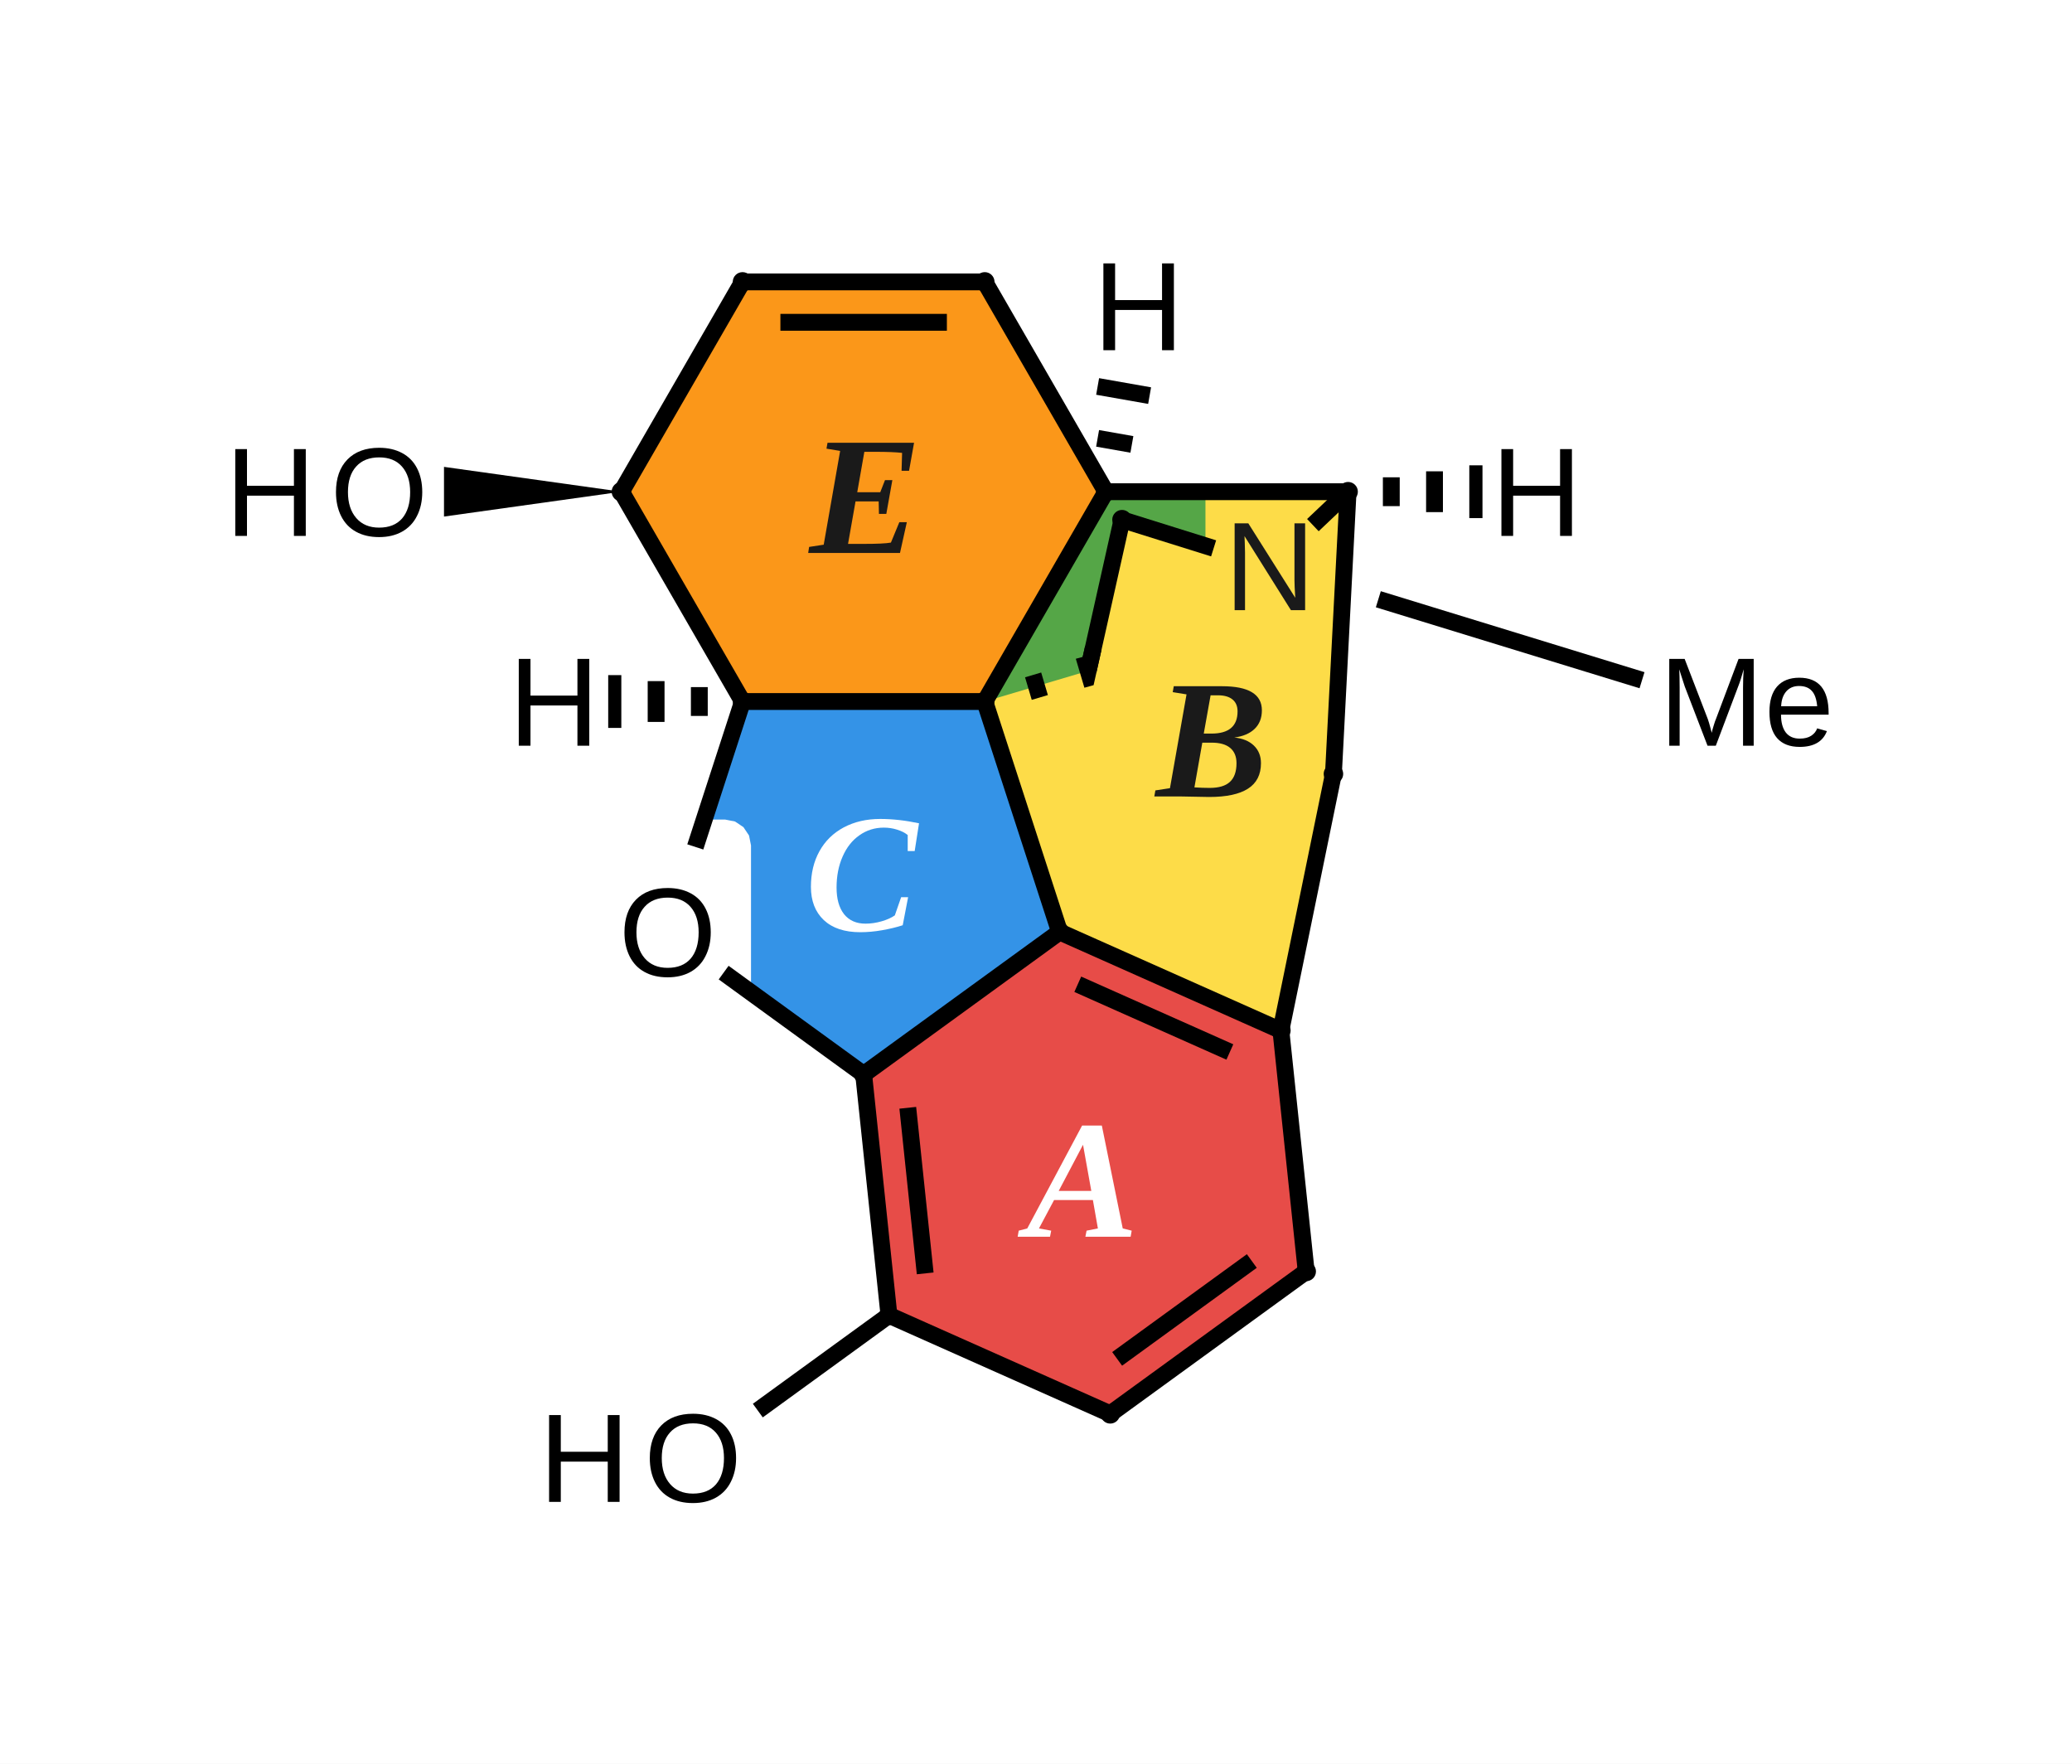
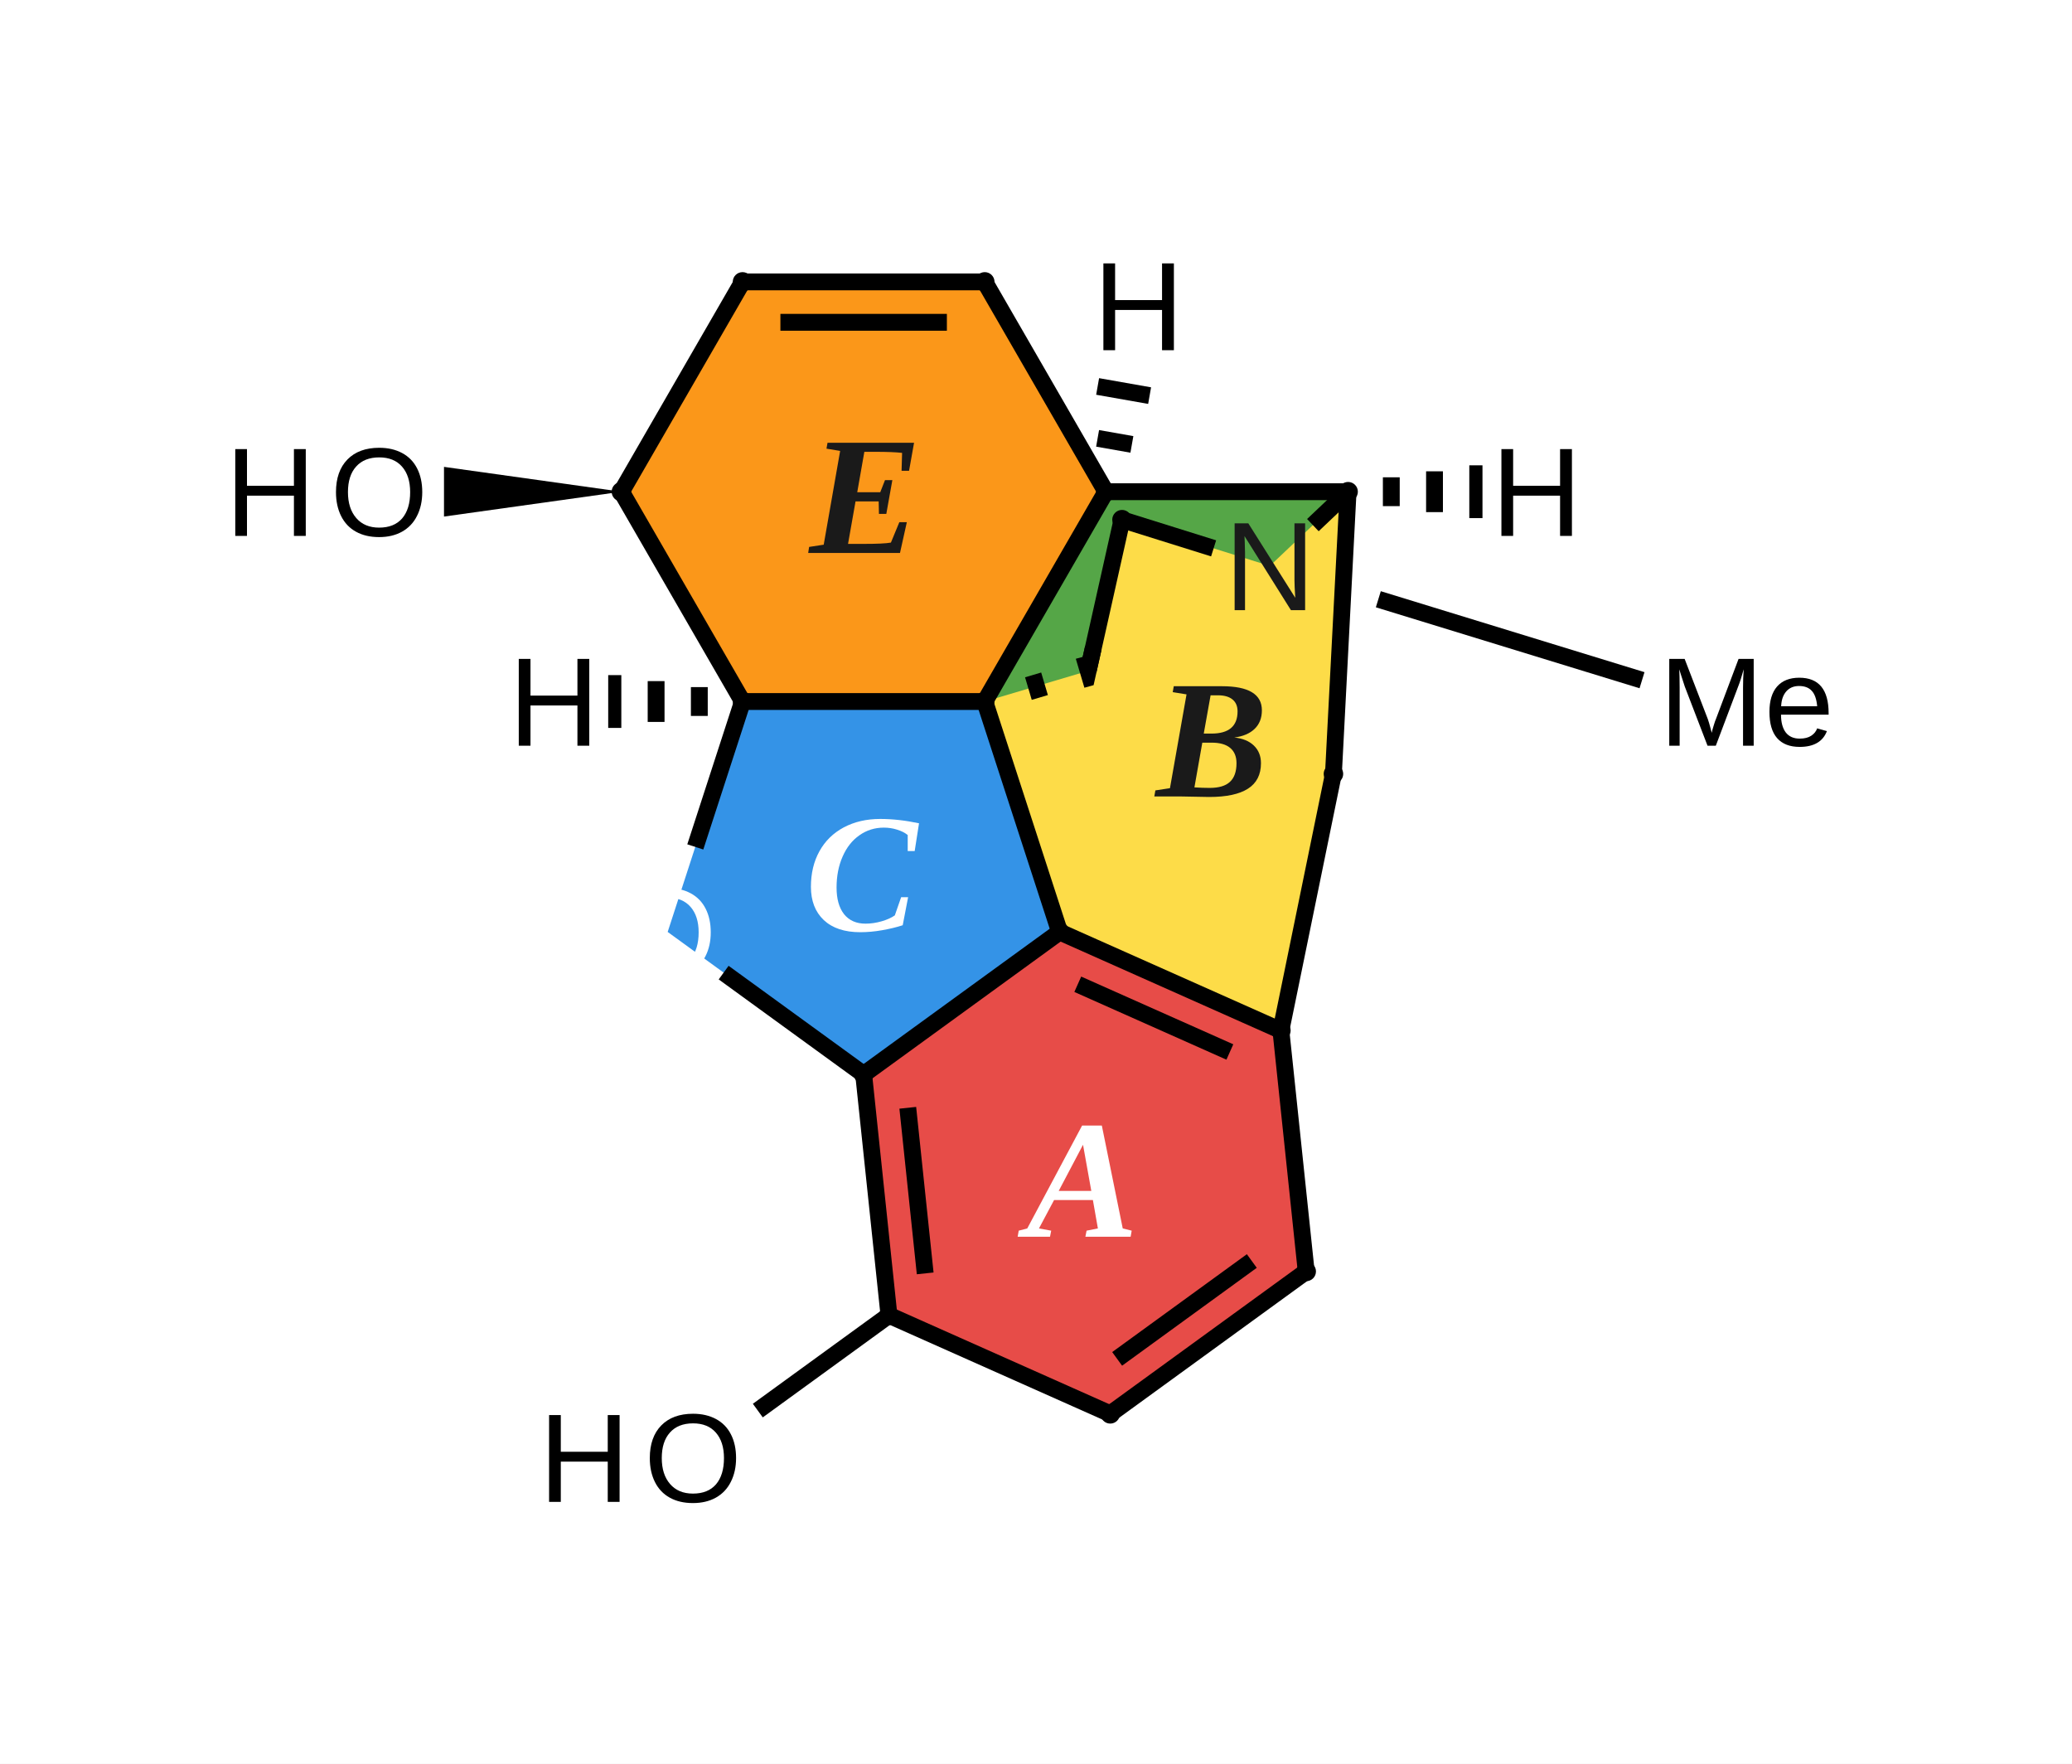
<svg xmlns="http://www.w3.org/2000/svg" width="246.169" height="209.503" viewBox="283.809 424.681 246.169 209.503" role="img" aria-label="morphine">
  <rect x="283.809" y="424.681" width="246.169" height="209.503" fill="#ffffff" />
-   <path data-object-id="ring-fill-B" data-layer-index="0" data-object-type="graphic" d="M 443.973 483.09 L 415.195 483.09 L 400.805 508.012 L 409.698 535.383 L 435.988 547.088 L 442.231 516.611 Z" stroke="#fdd835" stroke-opacity="0" stroke-width="0.5" stroke-linecap="round" stroke-linejoin="round" stroke-miterlimit="4" fill="#fdd835" fill-opacity="0.9" />
-   <path data-object-id="mol_clipboard_001" data-layer-index="1" data-object-type="molecule" data-chem-primitive="connected-carbon-chain" data-atom-count="24" data-bond-count="28" data-style-preset-id="chemdraft.synthetic" data-molecule-fill="true" data-molecule-fill-ring="true" data-ring-key="b1|b2|b20|b3|b4|b5" d="M 427.026 489.514 L 417.113 486.413 L 413.092 504.369 L 400.805 508.012 L 415.195 483.09 L 427.183 483.09 L 427.026 483.881 Z M 442.168 483.09 L 443.973 483.09 L 442.326 484.653 L 442.326 483.881 Z" fill-rule="evenodd" fill="#43a047" fill-opacity="0.9" stroke="none" pointer-events="none" />
+   <path data-object-id="ring-fill-mol_clipboard_001-B" data-layer-index="0" data-object-type="graphic" d="M 443.973 483.09 L 415.195 483.09 L 400.805 508.012 L 409.698 535.383 L 435.988 547.088 L 442.231 516.611 Z" stroke="#fdd835" stroke-opacity="0" stroke-width="0.5" stroke-linecap="round" stroke-linejoin="round" stroke-miterlimit="4" fill="#fdd835" fill-opacity="0.9" />
+   <path data-object-id="mol_clipboard_001" data-layer-index="1" data-object-type="molecule" data-chem-primitive="connected-carbon-chain" data-atom-count="24" data-bond-count="28" data-style-preset-id="chemdraft.synthetic" data-molecule-fill="true" data-molecule-fill-ring="true" data-ring-key="b1|b2|b20|b3|b4|b5" d="M 434.676 491.908 L 417.113 486.413 L 413.092 504.369 L 400.805 508.012 L 415.195 483.09 L 443.973 483.09 Z" fill="#43a047" fill-opacity="0.9" stroke="none" pointer-events="none" />
  <path data-object-id="mol_clipboard_001" data-layer-index="1" data-object-type="molecule" data-chem-primitive="connected-carbon-chain" data-atom-count="24" data-bond-count="28" data-style-preset-id="chemdraft.synthetic" data-molecule-fill="true" data-molecule-fill-ring="true" data-ring-key="b10|b11|b12|b24|b8|b9" d="M 435.988 547.088 L 438.996 575.709 L 415.715 592.625 L 389.424 580.918 L 386.416 552.299 L 409.698 535.383 Z" fill="#e53935" fill-opacity="0.9" stroke="none" pointer-events="none" />
-   <path data-object-id="mol_clipboard_001" data-layer-index="1" data-object-type="molecule" data-chem-primitive="connected-carbon-chain" data-atom-count="24" data-bond-count="28" data-style-preset-id="chemdraft.synthetic" data-molecule-fill="true" data-molecule-fill-ring="true" data-ring-key="b14|b15|b21|b22|b9" d="M 373.034 542.576 L 373.034 525.105 L 372.8 523.929 L 372.134 522.933 L 371.137 522.266 L 369.962 522.033 L 367.472 522.033 L 372.027 508.012 L 400.805 508.012 L 409.698 535.383 L 386.416 552.299 Z" fill-rule="evenodd" fill="#1e88e5" fill-opacity="0.9" stroke="none" pointer-events="none" />
+   <path data-object-id="mol_clipboard_001" data-layer-index="1" data-object-type="molecule" data-chem-primitive="connected-carbon-chain" data-atom-count="24" data-bond-count="28" data-style-preset-id="chemdraft.synthetic" data-molecule-fill="true" data-molecule-fill-ring="true" data-ring-key="b14|b15|b21|b22|b9" d="M 409.698 535.383 L 386.416 552.299 L 363.134 535.383 L 372.027 508.012 L 400.805 508.012 Z" fill="#1e88e5" fill-opacity="0.9" stroke="none" pointer-events="none" />
  <path data-object-id="mol_clipboard_001" data-layer-index="1" data-object-type="molecule" data-chem-primitive="connected-carbon-chain" data-atom-count="24" data-bond-count="28" data-style-preset-id="chemdraft.synthetic" data-molecule-fill="true" data-molecule-fill-ring="true" data-ring-key="b16|b17|b18|b22|b23|b4" d="M 400.805 508.012 L 372.027 508.012 L 357.638 483.09 L 372.027 458.166 L 400.805 458.166 L 415.195 483.09 Z" fill="#fb8c00" fill-opacity="0.9" stroke="none" pointer-events="none" />
  <g data-object-id="mol_clipboard_001" data-layer-index="1" data-object-type="molecule" data-chem-primitive="connected-carbon-chain" data-atom-count="24" data-bond-count="28" data-style-preset-id="chemdraft.synthetic" data-bond-layer-id="b0">
    <line data-bond-id="b0" data-bond-order="single" data-bond-segment="primary" x1="478.893" y1="505.481" x2="447.565" y2="495.864" stroke="#000000" stroke-width="2" stroke-linecap="butt" />
  </g>
  <g data-object-id="mol_clipboard_001" data-layer-index="1" data-object-type="molecule" data-chem-primitive="connected-carbon-chain" data-atom-count="24" data-bond-count="28" data-style-preset-id="chemdraft.synthetic" data-bond-layer-id="b1">
    <line data-bond-id="b1" data-bond-order="single" data-bond-segment="primary" x1="427.995" y1="489.818" x2="417.113" y2="486.413" stroke="#000000" stroke-width="2" stroke-linecap="butt" />
  </g>
  <g data-object-id="mol_clipboard_001" data-layer-index="1" data-object-type="molecule" data-chem-primitive="connected-carbon-chain" data-atom-count="24" data-bond-count="28" data-style-preset-id="chemdraft.synthetic" data-bond-layer-id="b2">
    <line data-bond-id="b2" data-bond-order="single" data-bond-segment="primary" x1="417.113" y1="486.413" x2="413.092" y2="504.369" stroke="#000000" stroke-width="2" stroke-linecap="butt" />
  </g>
  <g data-object-id="mol_clipboard_001" data-layer-index="1" data-object-type="molecule" data-chem-primitive="connected-carbon-chain" data-atom-count="24" data-bond-count="28" data-style-preset-id="chemdraft.synthetic" data-bond-layer-id="b3">
    <g data-bond-id="b3" data-bond-order="single" data-bond-segment="primary" data-bond-style="hashed">
      <line data-bond-hash-index="0" x1="407.346" y1="507.53" x2="406.551" y2="504.851" stroke="#000000" stroke-width="2" stroke-linecap="butt" />
      <polygon data-bond-hash-index="1" points="412.643,506.373 413.736,506.069 414.678,501.861 412.727,501.424 412.438,502.715 411.623,502.933" fill="#000000" stroke="none" />
    </g>
  </g>
  <g data-object-id="mol_clipboard_001" data-layer-index="1" data-object-type="molecule" data-chem-primitive="connected-carbon-chain" data-atom-count="24" data-bond-count="28" data-style-preset-id="chemdraft.synthetic" data-bond-layer-id="b4">
    <line data-bond-id="b4" data-bond-order="single" data-bond-segment="primary" x1="400.805" y1="508.012" x2="415.195" y2="483.09" stroke="#000000" stroke-width="2" stroke-linecap="butt" />
  </g>
  <g data-object-id="mol_clipboard_001" data-layer-index="1" data-object-type="molecule" data-chem-primitive="connected-carbon-chain" data-atom-count="24" data-bond-count="28" data-style-preset-id="chemdraft.synthetic" data-bond-layer-id="b5">
    <line data-bond-id="b5" data-bond-order="single" data-bond-segment="primary" x1="415.195" y1="483.09" x2="443.973" y2="483.09" stroke="#000000" stroke-width="2" stroke-linecap="butt" />
  </g>
  <g data-object-id="mol_clipboard_001" data-layer-index="1" data-object-type="molecule" data-chem-primitive="connected-carbon-chain" data-atom-count="24" data-bond-count="28" data-style-preset-id="chemdraft.synthetic" data-bond-layer-id="b6">
    <line data-bond-id="b6" data-bond-order="single" data-bond-segment="primary" x1="443.973" y1="483.09" x2="442.231" y2="516.611" stroke="#000000" stroke-width="2" stroke-linecap="butt" />
  </g>
  <g data-object-id="mol_clipboard_001" data-layer-index="1" data-object-type="molecule" data-chem-primitive="connected-carbon-chain" data-atom-count="24" data-bond-count="28" data-style-preset-id="chemdraft.synthetic" data-bond-layer-id="b7">
    <line data-bond-id="b7" data-bond-order="single" data-bond-segment="primary" x1="442.231" y1="516.611" x2="435.988" y2="547.088" stroke="#000000" stroke-width="2" stroke-linecap="butt" />
  </g>
  <g data-object-id="mol_clipboard_001" data-layer-index="1" data-object-type="molecule" data-chem-primitive="connected-carbon-chain" data-atom-count="24" data-bond-count="28" data-style-preset-id="chemdraft.synthetic" data-bond-layer-id="b8">
    <line data-bond-id="b8" data-bond-order="double" data-bond-segment="primary" data-double-bond-side="right" x1="435.988" y1="547.088" x2="409.698" y2="535.383" stroke="#000000" stroke-width="2" stroke-linecap="butt" />
    <line data-bond-id="b8" data-bond-order="double" data-bond-segment="secondary" data-double-bond-side="right" x1="429.925" y1="549.642" x2="411.857" y2="541.598" stroke="#000000" stroke-width="2" stroke-linecap="butt" />
  </g>
  <g data-object-id="mol_clipboard_001" data-layer-index="1" data-object-type="molecule" data-chem-primitive="connected-carbon-chain" data-atom-count="24" data-bond-count="28" data-style-preset-id="chemdraft.synthetic" data-bond-layer-id="b9">
    <line data-bond-id="b9" data-bond-order="single" data-bond-segment="primary" x1="409.698" y1="535.383" x2="386.416" y2="552.299" stroke="#000000" stroke-width="2" stroke-linecap="butt" />
  </g>
  <g data-object-id="mol_clipboard_001" data-layer-index="1" data-object-type="molecule" data-chem-primitive="connected-carbon-chain" data-atom-count="24" data-bond-count="28" data-style-preset-id="chemdraft.synthetic" data-bond-layer-id="b10">
    <line data-bond-id="b10" data-bond-order="double" data-bond-segment="primary" data-double-bond-side="right" x1="386.416" y1="552.299" x2="389.424" y2="580.918" stroke="#000000" stroke-width="2" stroke-linecap="butt" />
    <line data-bond-id="b10" data-bond-order="double" data-bond-segment="secondary" data-double-bond-side="right" x1="391.66" y1="556.272" x2="393.728" y2="575.941" stroke="#000000" stroke-width="2" stroke-linecap="butt" />
  </g>
  <g data-object-id="mol_clipboard_001" data-layer-index="1" data-object-type="molecule" data-chem-primitive="connected-carbon-chain" data-atom-count="24" data-bond-count="28" data-style-preset-id="chemdraft.synthetic" data-bond-layer-id="b11">
    <line data-bond-id="b11" data-bond-order="single" data-bond-segment="primary" x1="389.424" y1="580.918" x2="415.715" y2="592.625" stroke="#000000" stroke-width="2" stroke-linecap="butt" />
  </g>
  <g data-object-id="mol_clipboard_001" data-layer-index="1" data-object-type="molecule" data-chem-primitive="connected-carbon-chain" data-atom-count="24" data-bond-count="28" data-style-preset-id="chemdraft.synthetic" data-bond-layer-id="b12">
    <line data-bond-id="b12" data-bond-order="double" data-bond-segment="primary" data-double-bond-side="right" x1="415.715" y1="592.625" x2="438.996" y2="575.709" stroke="#000000" stroke-width="2" stroke-linecap="butt" />
    <line data-bond-id="b12" data-bond-order="double" data-bond-segment="secondary" data-double-bond-side="right" x1="416.534" y1="586.097" x2="432.534" y2="574.471" stroke="#000000" stroke-width="2" stroke-linecap="butt" />
  </g>
  <g data-object-id="mol_clipboard_001" data-layer-index="1" data-object-type="molecule" data-chem-primitive="connected-carbon-chain" data-atom-count="24" data-bond-count="28" data-style-preset-id="chemdraft.synthetic" data-bond-layer-id="b13">
    <line data-bond-id="b13" data-bond-order="single" data-bond-segment="primary" x1="389.424" y1="580.918" x2="373.843" y2="592.239" stroke="#000000" stroke-width="2" stroke-linecap="butt" />
  </g>
  <g data-object-id="mol_clipboard_001" data-layer-index="1" data-object-type="molecule" data-chem-primitive="connected-carbon-chain" data-atom-count="24" data-bond-count="28" data-style-preset-id="chemdraft.synthetic" data-bond-layer-id="b14">
    <line data-bond-id="b14" data-bond-order="single" data-bond-segment="primary" x1="386.416" y1="552.299" x2="369.784" y2="540.214" stroke="#000000" stroke-width="2" stroke-linecap="butt" />
  </g>
  <g data-object-id="mol_clipboard_001" data-layer-index="1" data-object-type="molecule" data-chem-primitive="connected-carbon-chain" data-atom-count="24" data-bond-count="28" data-style-preset-id="chemdraft.synthetic" data-bond-layer-id="b15">
    <line data-bond-id="b15" data-bond-order="single" data-bond-segment="primary" x1="372.027" y1="508.012" x2="366.416" y2="525.283" stroke="#000000" stroke-width="2" stroke-linecap="butt" />
  </g>
  <g data-object-id="mol_clipboard_001" data-layer-index="1" data-object-type="molecule" data-chem-primitive="connected-carbon-chain" data-atom-count="24" data-bond-count="28" data-style-preset-id="chemdraft.synthetic" data-bond-layer-id="b16">
    <line data-bond-id="b16" data-bond-order="single" data-bond-segment="primary" x1="372.027" y1="508.012" x2="357.638" y2="483.09" stroke="#000000" stroke-width="2" stroke-linecap="butt" />
  </g>
  <g data-object-id="mol_clipboard_001" data-layer-index="1" data-object-type="molecule" data-chem-primitive="connected-carbon-chain" data-atom-count="24" data-bond-count="28" data-style-preset-id="chemdraft.synthetic" data-bond-layer-id="b17">
    <line data-bond-id="b17" data-bond-order="single" data-bond-segment="primary" x1="357.638" y1="483.09" x2="372.027" y2="458.166" stroke="#000000" stroke-width="2" stroke-linecap="butt" />
  </g>
  <g data-object-id="mol_clipboard_001" data-layer-index="1" data-object-type="molecule" data-chem-primitive="connected-carbon-chain" data-atom-count="24" data-bond-count="28" data-style-preset-id="chemdraft.synthetic" data-bond-layer-id="b18">
    <line data-bond-id="b18" data-bond-order="double" data-bond-segment="primary" data-double-bond-side="left" x1="372.027" y1="458.166" x2="400.805" y2="458.166" stroke="#000000" stroke-width="2" stroke-linecap="butt" />
    <line data-bond-id="b18" data-bond-order="double" data-bond-segment="secondary" data-double-bond-side="left" x1="376.527" y1="462.966" x2="396.305" y2="462.966" stroke="#000000" stroke-width="2" stroke-linecap="butt" />
  </g>
  <g data-object-id="mol_clipboard_001" data-layer-index="1" data-object-type="molecule" data-chem-primitive="connected-carbon-chain" data-atom-count="24" data-bond-count="28" data-style-preset-id="chemdraft.synthetic" data-bond-layer-id="b19">
    <polygon data-bond-id="b19" data-bond-order="single" data-bond-segment="primary" data-bond-style="wedge" points="357.638,483.09 336.559,480.139 336.559,486.041" fill="#000000" stroke="none" />
  </g>
  <g data-object-id="mol_clipboard_001" data-layer-index="1" data-object-type="molecule" data-chem-primitive="connected-carbon-chain" data-atom-count="24" data-bond-count="28" data-style-preset-id="chemdraft.synthetic" data-bond-layer-id="b20">
    <line data-bond-id="b20" data-bond-order="single" data-bond-segment="primary" x1="443.973" y1="483.09" x2="439.789" y2="487.058" stroke="#000000" stroke-width="2" stroke-linecap="butt" />
  </g>
  <g data-object-id="mol_clipboard_001" data-layer-index="1" data-object-type="molecule" data-chem-primitive="connected-carbon-chain" data-atom-count="24" data-bond-count="28" data-style-preset-id="chemdraft.synthetic" data-bond-layer-id="b21">
    <line data-bond-id="b21" data-bond-order="single" data-bond-segment="primary" x1="409.698" y1="535.383" x2="400.805" y2="508.012" stroke="#000000" stroke-width="2" stroke-linecap="butt" />
  </g>
  <g data-object-id="mol_clipboard_001" data-layer-index="1" data-object-type="molecule" data-chem-primitive="connected-carbon-chain" data-atom-count="24" data-bond-count="28" data-style-preset-id="chemdraft.synthetic" data-bond-layer-id="b22">
    <line data-bond-id="b22" data-bond-order="single" data-bond-segment="primary" x1="372.027" y1="508.012" x2="400.805" y2="508.012" stroke="#000000" stroke-width="2" stroke-linecap="butt" />
  </g>
  <g data-object-id="mol_clipboard_001" data-layer-index="1" data-object-type="molecule" data-chem-primitive="connected-carbon-chain" data-atom-count="24" data-bond-count="28" data-style-preset-id="chemdraft.synthetic" data-bond-layer-id="b23">
    <line data-bond-id="b23" data-bond-order="single" data-bond-segment="primary" x1="415.195" y1="483.09" x2="400.805" y2="458.166" stroke="#000000" stroke-width="2" stroke-linecap="butt" />
  </g>
  <g data-object-id="mol_clipboard_001" data-layer-index="1" data-object-type="molecule" data-chem-primitive="connected-carbon-chain" data-atom-count="24" data-bond-count="28" data-style-preset-id="chemdraft.synthetic" data-bond-layer-id="b24">
    <line data-bond-id="b24" data-bond-order="single" data-bond-segment="primary" x1="438.996" y1="575.709" x2="435.988" y2="547.088" stroke="#000000" stroke-width="2" stroke-linecap="butt" />
  </g>
  <g data-object-id="mol_clipboard_001" data-layer-index="1" data-object-type="molecule" data-chem-primitive="connected-carbon-chain" data-atom-count="24" data-bond-count="28" data-style-preset-id="chemdraft.synthetic" data-bond-layer-id="b_h_a5">
    <g data-bond-id="b_h_a5" data-bond-order="single" data-bond-segment="primary" data-bond-style="hashed">
      <line data-bond-hash-index="0" x1="418.286" y1="477.47" x2="414.212" y2="476.751" stroke="#000000" stroke-width="2" stroke-linecap="butt" />
      <line data-bond-hash-index="1" x1="420.392" y1="471.675" x2="414.215" y2="470.586" stroke="#000000" stroke-width="2" stroke-linecap="butt" />
    </g>
  </g>
  <g data-object-id="mol_clipboard_001" data-layer-index="1" data-object-type="molecule" data-chem-primitive="connected-carbon-chain" data-atom-count="24" data-bond-count="28" data-style-preset-id="chemdraft.synthetic" data-bond-layer-id="b_h_a6">
    <g data-bond-id="b_h_a6" data-bond-order="single" data-bond-segment="primary" data-bond-style="hashed">
      <line data-bond-hash-index="0" x1="449.106" y1="484.802" x2="449.106" y2="481.378" stroke="#000000" stroke-width="2" stroke-linecap="butt" />
      <line data-bond-hash-index="1" x1="454.24" y1="485.514" x2="454.24" y2="480.666" stroke="#000000" stroke-width="2" stroke-linecap="butt" />
      <line data-bond-hash-index="2" x1="459.373" y1="486.226" x2="459.373" y2="479.954" stroke="#000000" stroke-width="2" stroke-linecap="butt" />
    </g>
  </g>
  <g data-object-id="mol_clipboard_001" data-layer-index="1" data-object-type="molecule" data-chem-primitive="connected-carbon-chain" data-atom-count="24" data-bond-count="28" data-style-preset-id="chemdraft.synthetic" data-bond-layer-id="b_h_a16">
    <g data-bond-id="b_h_a16" data-bond-order="single" data-bond-segment="primary" data-bond-style="hashed">
      <line data-bond-hash-index="0" x1="366.894" y1="506.3" x2="366.894" y2="509.724" stroke="#000000" stroke-width="2" stroke-linecap="butt" />
      <line data-bond-hash-index="1" x1="361.76" y1="505.588" x2="361.76" y2="510.436" stroke="#000000" stroke-width="2" stroke-linecap="butt" />
      <line data-bond-hash-index="2" x1="356.627" y1="504.876" x2="356.627" y2="511.148" stroke="#000000" stroke-width="2" stroke-linecap="butt" />
    </g>
  </g>
  <circle data-object-id="mol_clipboard_001" data-layer-index="1" data-object-type="molecule" data-chem-primitive="connected-carbon-chain" data-atom-count="24" data-bond-count="28" data-style-preset-id="chemdraft.synthetic" data-atom-id="a2" cx="417.113" cy="486.413" r="1.16" fill="#000000" stroke="none" pointer-events="none" />
  <circle data-object-id="mol_clipboard_001" data-layer-index="1" data-object-type="molecule" data-chem-primitive="connected-carbon-chain" data-atom-count="24" data-bond-count="28" data-style-preset-id="chemdraft.synthetic" data-atom-id="a4" cx="400.805" cy="508.012" r="1.16" fill="#000000" stroke="none" pointer-events="none" />
  <circle data-object-id="mol_clipboard_001" data-layer-index="1" data-object-type="molecule" data-chem-primitive="connected-carbon-chain" data-atom-count="24" data-bond-count="28" data-style-preset-id="chemdraft.synthetic" data-atom-id="a5" cx="415.195" cy="483.09" r="1.16" fill="#000000" stroke="none" pointer-events="none" />
  <circle data-object-id="mol_clipboard_001" data-layer-index="1" data-object-type="molecule" data-chem-primitive="connected-carbon-chain" data-atom-count="24" data-bond-count="28" data-style-preset-id="chemdraft.synthetic" data-atom-id="a6" cx="443.973" cy="483.09" r="1.16" fill="#000000" stroke="none" pointer-events="none" />
  <circle data-object-id="mol_clipboard_001" data-layer-index="1" data-object-type="molecule" data-chem-primitive="connected-carbon-chain" data-atom-count="24" data-bond-count="28" data-style-preset-id="chemdraft.synthetic" data-atom-id="a7" cx="442.231" cy="516.611" r="1.16" fill="#000000" stroke="none" pointer-events="none" />
  <circle data-object-id="mol_clipboard_001" data-layer-index="1" data-object-type="molecule" data-chem-primitive="connected-carbon-chain" data-atom-count="24" data-bond-count="28" data-style-preset-id="chemdraft.synthetic" data-atom-id="a8" cx="435.988" cy="547.088" r="1.16" fill="#000000" stroke="none" pointer-events="none" />
  <circle data-object-id="mol_clipboard_001" data-layer-index="1" data-object-type="molecule" data-chem-primitive="connected-carbon-chain" data-atom-count="24" data-bond-count="28" data-style-preset-id="chemdraft.synthetic" data-atom-id="a9" cx="409.698" cy="535.383" r="1.16" fill="#000000" stroke="none" pointer-events="none" />
  <circle data-object-id="mol_clipboard_001" data-layer-index="1" data-object-type="molecule" data-chem-primitive="connected-carbon-chain" data-atom-count="24" data-bond-count="28" data-style-preset-id="chemdraft.synthetic" data-atom-id="a10" cx="386.416" cy="552.299" r="1.16" fill="#000000" stroke="none" pointer-events="none" />
  <circle data-object-id="mol_clipboard_001" data-layer-index="1" data-object-type="molecule" data-chem-primitive="connected-carbon-chain" data-atom-count="24" data-bond-count="28" data-style-preset-id="chemdraft.synthetic" data-atom-id="a11" cx="389.424" cy="580.918" r="1.16" fill="#000000" stroke="none" pointer-events="none" />
  <circle data-object-id="mol_clipboard_001" data-layer-index="1" data-object-type="molecule" data-chem-primitive="connected-carbon-chain" data-atom-count="24" data-bond-count="28" data-style-preset-id="chemdraft.synthetic" data-atom-id="a12" cx="415.715" cy="592.625" r="1.16" fill="#000000" stroke="none" pointer-events="none" />
  <circle data-object-id="mol_clipboard_001" data-layer-index="1" data-object-type="molecule" data-chem-primitive="connected-carbon-chain" data-atom-count="24" data-bond-count="28" data-style-preset-id="chemdraft.synthetic" data-atom-id="a13" cx="438.996" cy="575.709" r="1.16" fill="#000000" stroke="none" pointer-events="none" />
  <circle data-object-id="mol_clipboard_001" data-layer-index="1" data-object-type="molecule" data-chem-primitive="connected-carbon-chain" data-atom-count="24" data-bond-count="28" data-style-preset-id="chemdraft.synthetic" data-atom-id="a16" cx="372.027" cy="508.012" r="1.16" fill="#000000" stroke="none" pointer-events="none" />
  <circle data-object-id="mol_clipboard_001" data-layer-index="1" data-object-type="molecule" data-chem-primitive="connected-carbon-chain" data-atom-count="24" data-bond-count="28" data-style-preset-id="chemdraft.synthetic" data-atom-id="a17" cx="357.638" cy="483.09" r="1.16" fill="#000000" stroke="none" pointer-events="none" />
  <circle data-object-id="mol_clipboard_001" data-layer-index="1" data-object-type="molecule" data-chem-primitive="connected-carbon-chain" data-atom-count="24" data-bond-count="28" data-style-preset-id="chemdraft.synthetic" data-atom-id="a18" cx="372.027" cy="458.166" r="1.16" fill="#000000" stroke="none" pointer-events="none" />
  <circle data-object-id="mol_clipboard_001" data-layer-index="1" data-object-type="molecule" data-chem-primitive="connected-carbon-chain" data-atom-count="24" data-bond-count="28" data-style-preset-id="chemdraft.synthetic" data-atom-id="a19" cx="400.805" cy="458.166" r="1.16" fill="#000000" stroke="none" pointer-events="none" />
  <g data-object-id="mol_clipboard_001" data-layer-index="1" data-object-type="molecule" data-chem-primitive="connected-carbon-chain" data-atom-count="24" data-bond-count="28" data-style-preset-id="chemdraft.synthetic" transform="translate(487.141 508.012)" data-atom-label="Me" fill="#000000" font-family="Arial, Helvetica, sans-serif" font-size="15" font-weight="400" font-style="normal">
    <text x="-6.247" y="0" dy="0.35em" text-anchor="start" fill="#ffffff" stroke="#ffffff" stroke-width="4.5" stroke-linejoin="round" stroke-linecap="round" aria-hidden="true">Me</text>
    <text data-atom-label-run="normal" x="-6.247" y="0" dy="0.35em" text-anchor="start">Me</text>
  </g>
  <g data-object-id="mol_clipboard_001" data-layer-index="1" data-object-type="molecule" data-chem-primitive="connected-carbon-chain" data-atom-count="24" data-bond-count="28" data-style-preset-id="chemdraft.synthetic" transform="translate(434.676 491.908)" data-atom-label="N" fill="#1a1a1a" font-family="Arial, Helvetica, sans-serif" font-size="15" font-weight="400" font-style="normal">
    <text data-atom-label-run="normal" x="0" y="0" dy="0.35em" text-anchor="middle">N</text>
  </g>
  <g data-object-id="mol_clipboard_001" data-layer-index="1" data-object-type="molecule" data-chem-primitive="connected-carbon-chain" data-atom-count="24" data-bond-count="28" data-style-preset-id="chemdraft.synthetic" transform="translate(366.143 597.834)" data-atom-label="HO" fill="#000000" font-family="Arial, Helvetica, sans-serif" font-size="15" font-weight="400" font-style="normal">
    <text x="-7.5" y="0" dy="0.35em" text-anchor="end" fill="#ffffff" stroke="#ffffff" stroke-width="4.5" stroke-linejoin="round" stroke-linecap="round" aria-hidden="true">H</text>
    <text x="0" y="0" dy="0.35em" text-anchor="middle" fill="#ffffff" stroke="#ffffff" stroke-width="4.5" stroke-linejoin="round" stroke-linecap="round" aria-hidden="true">O</text>
    <text data-atom-label-run="normal" x="-7.5" y="0" dy="0.35em" text-anchor="end">H</text>
    <text data-atom-label-run="normal" x="0" y="0" dy="0.35em" text-anchor="middle">O</text>
  </g>
-   <g data-object-id="mol_clipboard_001" data-layer-index="1" data-object-type="molecule" data-chem-primitive="connected-carbon-chain" data-atom-count="24" data-bond-count="28" data-style-preset-id="chemdraft.synthetic" transform="translate(363.134 535.383)" data-atom-label="O" fill="#000000" font-family="Arial, Helvetica, sans-serif" font-size="15" font-weight="400" font-style="normal">
-     <text x="0" y="0" dy="0.35em" text-anchor="middle" fill="#ffffff" stroke="#ffffff" stroke-width="4.5" stroke-linejoin="round" stroke-linecap="round" aria-hidden="true">O</text>
+   <g data-object-id="mol_clipboard_001" data-layer-index="1" data-object-type="molecule" data-chem-primitive="connected-carbon-chain" data-atom-count="24" data-bond-count="28" data-style-preset-id="chemdraft.synthetic" transform="translate(363.134 535.383)" data-atom-label="O" fill="#ffffff" font-family="Arial, Helvetica, sans-serif" font-size="15" font-weight="400" font-style="normal">
    <text data-atom-label-run="normal" x="0" y="0" dy="0.35em" text-anchor="middle">O</text>
  </g>
  <g data-object-id="mol_clipboard_001" data-layer-index="1" data-object-type="molecule" data-chem-primitive="connected-carbon-chain" data-atom-count="24" data-bond-count="28" data-style-preset-id="chemdraft.synthetic" transform="translate(328.859 483.09)" data-atom-label="HO" fill="#000000" font-family="Arial, Helvetica, sans-serif" font-size="15" font-weight="400" font-style="normal">
    <text x="-7.5" y="0" dy="0.35em" text-anchor="end" fill="#ffffff" stroke="#ffffff" stroke-width="4.5" stroke-linejoin="round" stroke-linecap="round" aria-hidden="true">H</text>
    <text x="0" y="0" dy="0.35em" text-anchor="middle" fill="#ffffff" stroke="#ffffff" stroke-width="4.5" stroke-linejoin="round" stroke-linecap="round" aria-hidden="true">O</text>
    <text data-atom-label-run="normal" x="-7.5" y="0" dy="0.35em" text-anchor="end">H</text>
    <text data-atom-label-run="normal" x="0" y="0" dy="0.35em" text-anchor="middle">O</text>
  </g>
  <g data-object-id="mol_clipboard_001" data-layer-index="1" data-object-type="molecule" data-chem-primitive="connected-carbon-chain" data-atom-count="24" data-bond-count="28" data-style-preset-id="chemdraft.synthetic" transform="translate(419.084 461.031)" data-atom-label="H" fill="#000000" font-family="Arial, Helvetica, sans-serif" font-size="15" font-weight="400" font-style="normal">
-     <text x="0" y="0" dy="0.35em" text-anchor="middle" fill="#ffffff" stroke="#ffffff" stroke-width="4.5" stroke-linejoin="round" stroke-linecap="round" aria-hidden="true">H</text>
+     <defs>
+       <clipPath id="label-halo-mol_clipboard_001-h_a5-clip-0" clipPathUnits="userSpaceOnUse">
+         <path d="M 400.805 508.012 L 372.027 508.012 L 357.638 483.09 L 372.027 458.166 L 400.805 458.166 L 415.195 483.09 Z" />
+       </clipPath>
+       <pattern id="label-halo-mol_clipboard_001-h_a5" patternUnits="userSpaceOnUse" patternContentUnits="userSpaceOnUse" x="-62.447" y="-13.35" width="72.347" height="61.332" viewBox="-62.447 -13.35 72.347 61.332">
+         <rect x="-62.447" y="-13.35" width="72.347" height="61.332" fill="#ffffff" />
+         <g transform="scale(1) translate(-419.0843 -461.0306)">
+           <g data-label-halo-ring="b16|b17|b18|b22|b23|b4" clip-path="url(#label-halo-mol_clipboard_001-h_a5-clip-0)">
+             <path d="M 400.805 508.012 L 372.027 508.012 L 357.638 483.09 L 372.027 458.166 L 400.805 458.166 L 415.195 483.09 Z" stroke="none" fill="#fb8c00" fill-opacity="0.9" />
+           </g>
+         </g>
+       </pattern>
+     </defs>
+     <g data-label-halo-paint="label-halo-mol_clipboard_001-h_a5">
+       <text x="0" y="0" dy="0.35em" text-anchor="middle" fill="none" stroke="url(#label-halo-mol_clipboard_001-h_a5)" stroke-width="4.5" stroke-linejoin="round" stroke-linecap="round" aria-hidden="true" fill-opacity="1" stroke-opacity="1">H</text>
+     </g>
    <text data-atom-label-run="normal" x="0" y="0" dy="0.35em" text-anchor="middle">H</text>
  </g>
  <g data-object-id="mol_clipboard_001" data-layer-index="1" data-object-type="molecule" data-chem-primitive="connected-carbon-chain" data-atom-count="24" data-bond-count="28" data-style-preset-id="chemdraft.synthetic" transform="translate(466.373 483.09)" data-atom-label="H" fill="#000000" font-family="Arial, Helvetica, sans-serif" font-size="15" font-weight="400" font-style="normal">
    <text x="0" y="0" dy="0.35em" text-anchor="middle" fill="#ffffff" stroke="#ffffff" stroke-width="4.5" stroke-linejoin="round" stroke-linecap="round" aria-hidden="true">H</text>
    <text data-atom-label-run="normal" x="0" y="0" dy="0.35em" text-anchor="middle">H</text>
  </g>
  <g data-object-id="mol_clipboard_001" data-layer-index="1" data-object-type="molecule" data-chem-primitive="connected-carbon-chain" data-atom-count="24" data-bond-count="28" data-style-preset-id="chemdraft.synthetic" transform="translate(349.627 508.012)" data-atom-label="H" fill="#000000" font-family="Arial, Helvetica, sans-serif" font-size="15" font-weight="400" font-style="normal">
-     <text x="0" y="0" dy="0.35em" text-anchor="middle" fill="#ffffff" stroke="#ffffff" stroke-width="4.5" stroke-linejoin="round" stroke-linecap="round" aria-hidden="true">H</text>
+     <defs>
+       <clipPath id="label-halo-mol_clipboard_001-h_a16-clip-0" clipPathUnits="userSpaceOnUse">
+         <path d="M 400.805 508.012 L 372.027 508.012 L 357.638 483.09 L 372.027 458.166 L 400.805 458.166 L 415.195 483.09 Z" />
+       </clipPath>
+       <pattern id="label-halo-mol_clipboard_001-h_a16" patternUnits="userSpaceOnUse" patternContentUnits="userSpaceOnUse" x="-9.9" y="-50.846" width="76.468" height="64.196" viewBox="-9.9 -50.846 76.468 64.196">
+         <rect x="-9.9" y="-50.846" width="76.468" height="64.196" fill="#ffffff" />
+         <g transform="scale(1) translate(-349.6269 -508.0124)">
+           <g data-label-halo-ring="b16|b17|b18|b22|b23|b4" clip-path="url(#label-halo-mol_clipboard_001-h_a16-clip-0)">
+             <path d="M 400.805 508.012 L 372.027 508.012 L 357.638 483.09 L 372.027 458.166 L 400.805 458.166 L 415.195 483.09 Z" stroke="none" fill="#fb8c00" fill-opacity="0.9" />
+           </g>
+         </g>
+       </pattern>
+     </defs>
+     <g data-label-halo-paint="label-halo-mol_clipboard_001-h_a16">
+       <text x="0" y="0" dy="0.35em" text-anchor="middle" fill="none" stroke="url(#label-halo-mol_clipboard_001-h_a16)" stroke-width="4.5" stroke-linejoin="round" stroke-linecap="round" aria-hidden="true" fill-opacity="1" stroke-opacity="1">H</text>
+     </g>
    <text data-atom-label-run="normal" x="0" y="0" dy="0.35em" text-anchor="middle">H</text>
  </g>
-   <text data-object-id="ring-letter-A" data-layer-index="2" data-object-type="text" x="412.416" y="571.583" font-family="Times New Roman, Times, serif" font-size="20" font-weight="700" font-style="italic" text-decoration="none" letter-spacing="0" text-anchor="middle" fill="#ffffff">
+   <text data-object-id="ring-letter-mol_clipboard_001-A" data-layer-index="2" data-object-type="text" x="412.416" y="571.583" font-family="Times New Roman, Times, serif" font-size="20" font-weight="700" font-style="italic" text-decoration="none" letter-spacing="0" text-anchor="middle" fill="#ffffff">
    <tspan x="412.416">A</tspan>
  </text>
-   <text data-object-id="ring-letter-B" data-layer-index="3" data-object-type="text" x="427.805" y="519.29" font-family="Times New Roman, Times, serif" font-size="20" font-weight="700" font-style="italic" text-decoration="none" letter-spacing="0" text-anchor="middle" fill="#1a1a1a">
+   <text data-object-id="ring-letter-mol_clipboard_001-B" data-layer-index="3" data-object-type="text" x="427.805" y="519.29" font-family="Times New Roman, Times, serif" font-size="20" font-weight="700" font-style="italic" text-decoration="none" letter-spacing="0" text-anchor="middle" fill="#1a1a1a">
    <tspan x="427.805">B</tspan>
  </text>
-   <text data-object-id="ring-letter-C" data-layer-index="4" data-object-type="text" x="386.134" y="535.212" font-family="Times New Roman, Times, serif" font-size="20" font-weight="700" font-style="italic" text-decoration="none" letter-spacing="0" text-anchor="middle" fill="#ffffff">
+   <text data-object-id="ring-letter-mol_clipboard_001-C" data-layer-index="4" data-object-type="text" x="386.134" y="535.212" font-family="Times New Roman, Times, serif" font-size="20" font-weight="700" font-style="italic" text-decoration="none" letter-spacing="0" text-anchor="middle" fill="#ffffff">
    <tspan x="386.134">C</tspan>
  </text>
-   <text data-object-id="ring-letter-E" data-layer-index="5" data-object-type="text" x="386.638" y="490.366" font-family="Times New Roman, Times, serif" font-size="20" font-weight="700" font-style="italic" text-decoration="none" letter-spacing="0" text-anchor="middle" fill="#1a1a1a">
+   <text data-object-id="ring-letter-mol_clipboard_001-E" data-layer-index="5" data-object-type="text" x="386.638" y="490.366" font-family="Times New Roman, Times, serif" font-size="20" font-weight="700" font-style="italic" text-decoration="none" letter-spacing="0" text-anchor="middle" fill="#1a1a1a">
    <tspan x="386.638">E</tspan>
  </text>
</svg>
